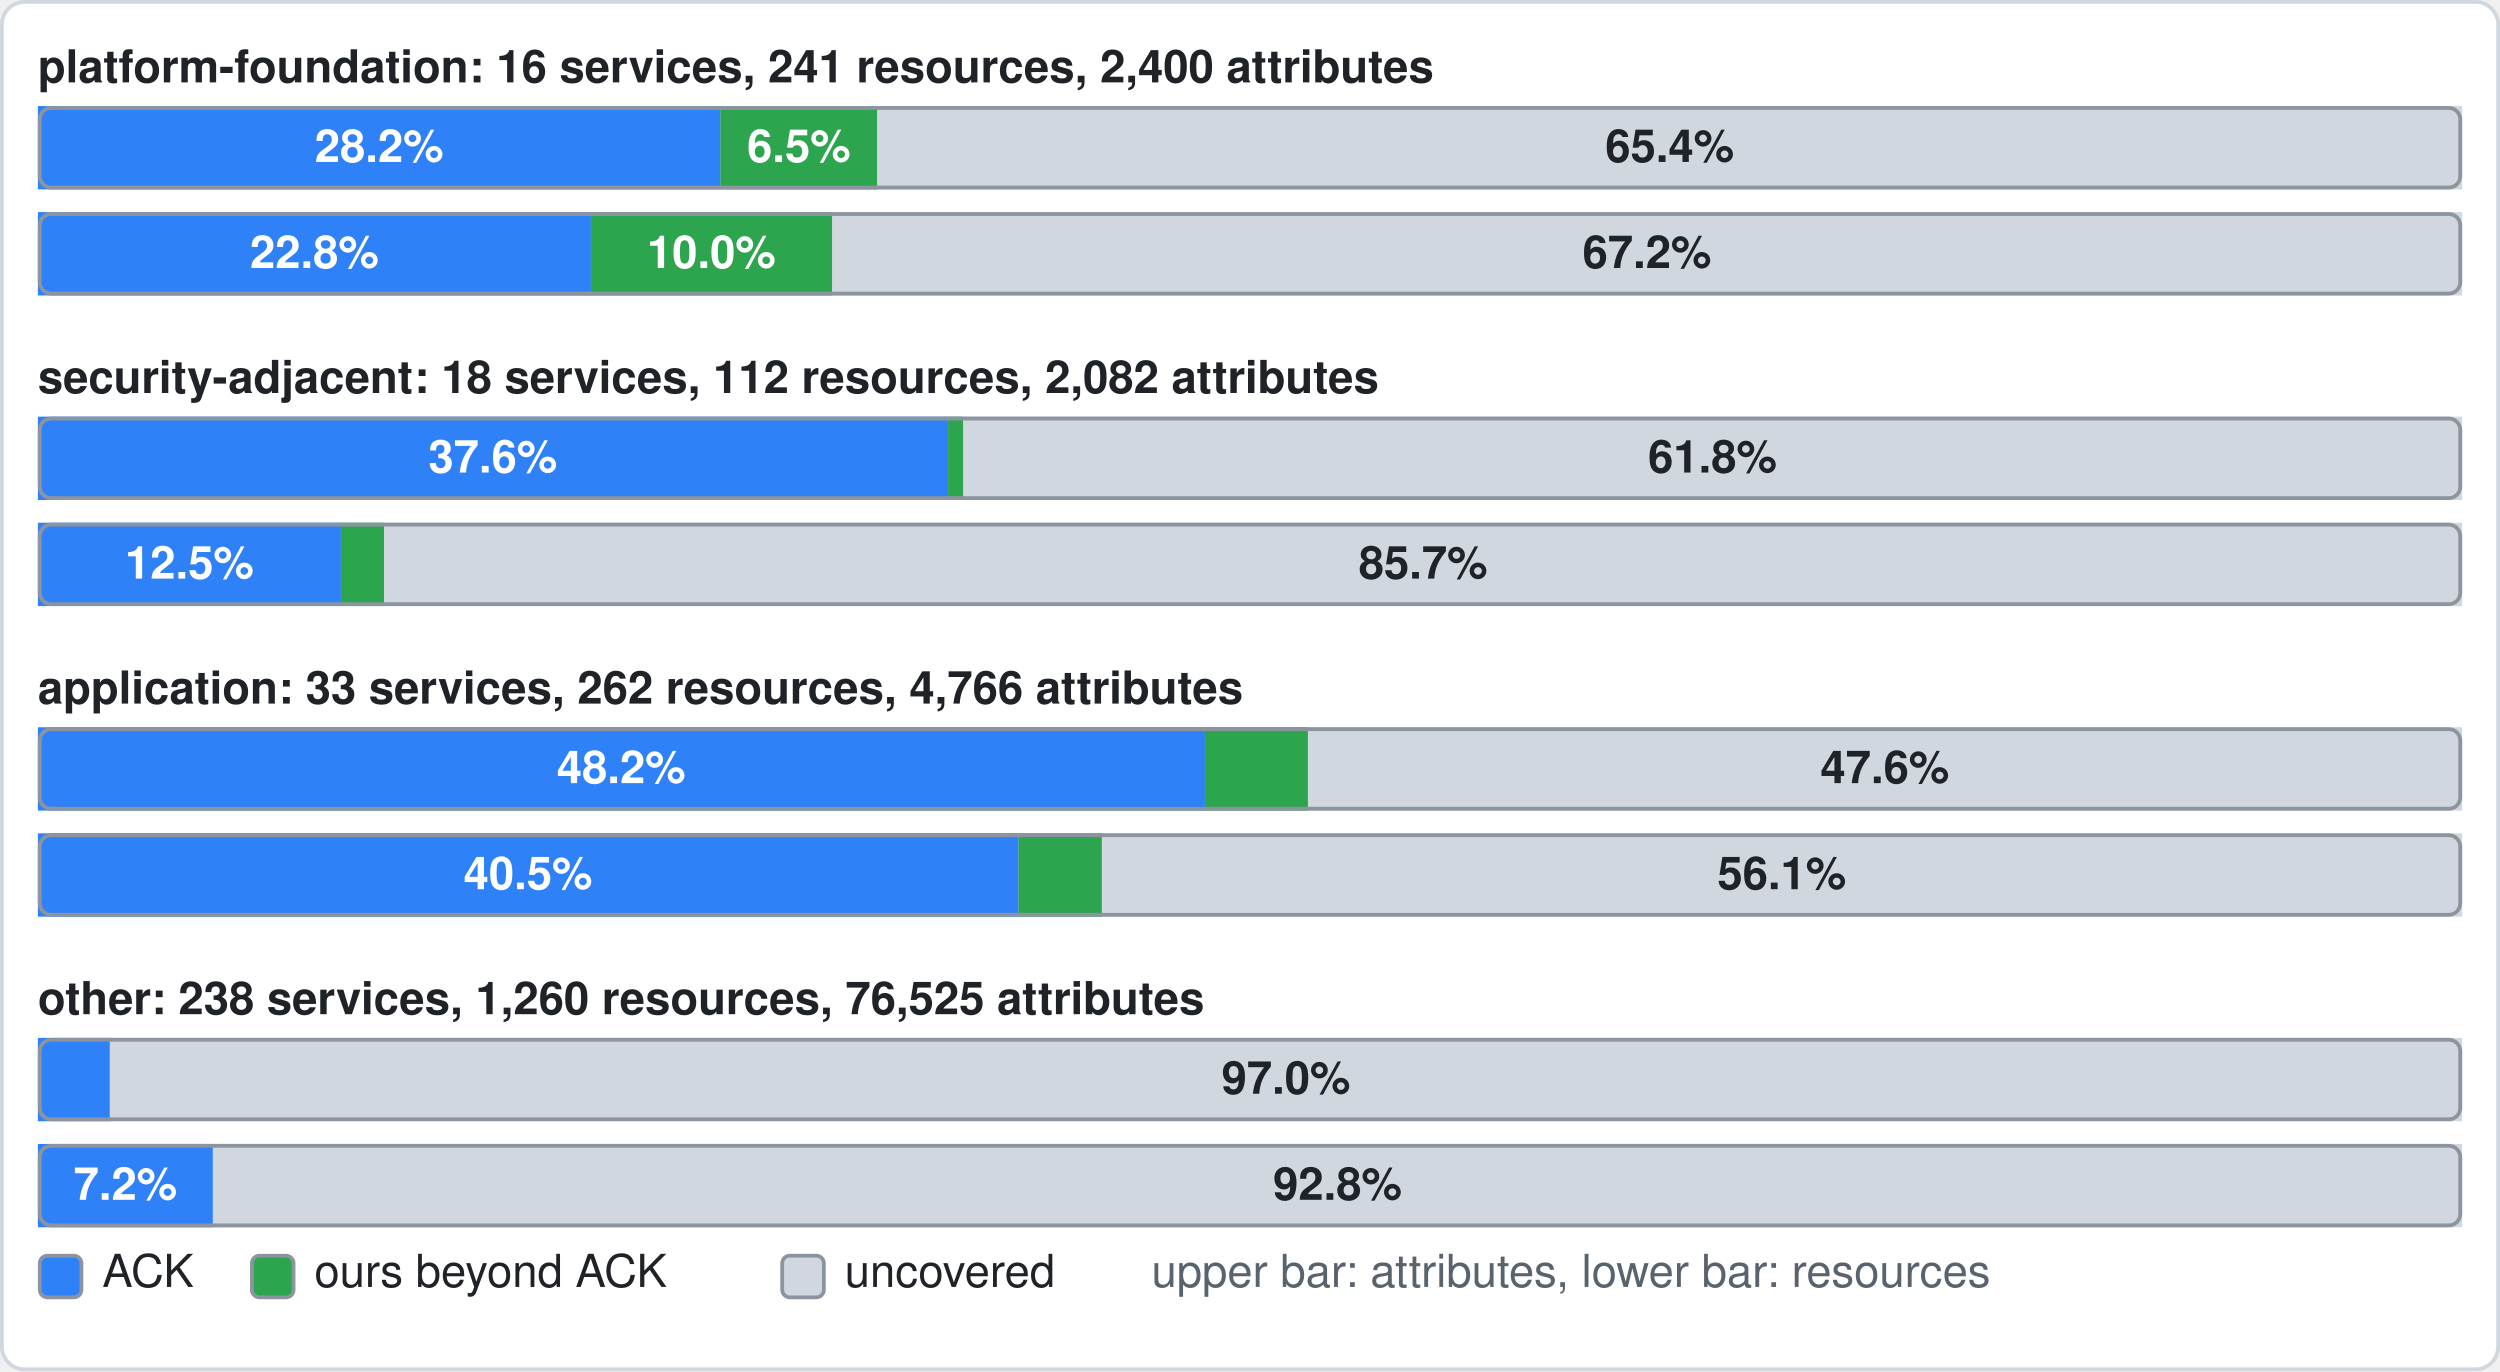
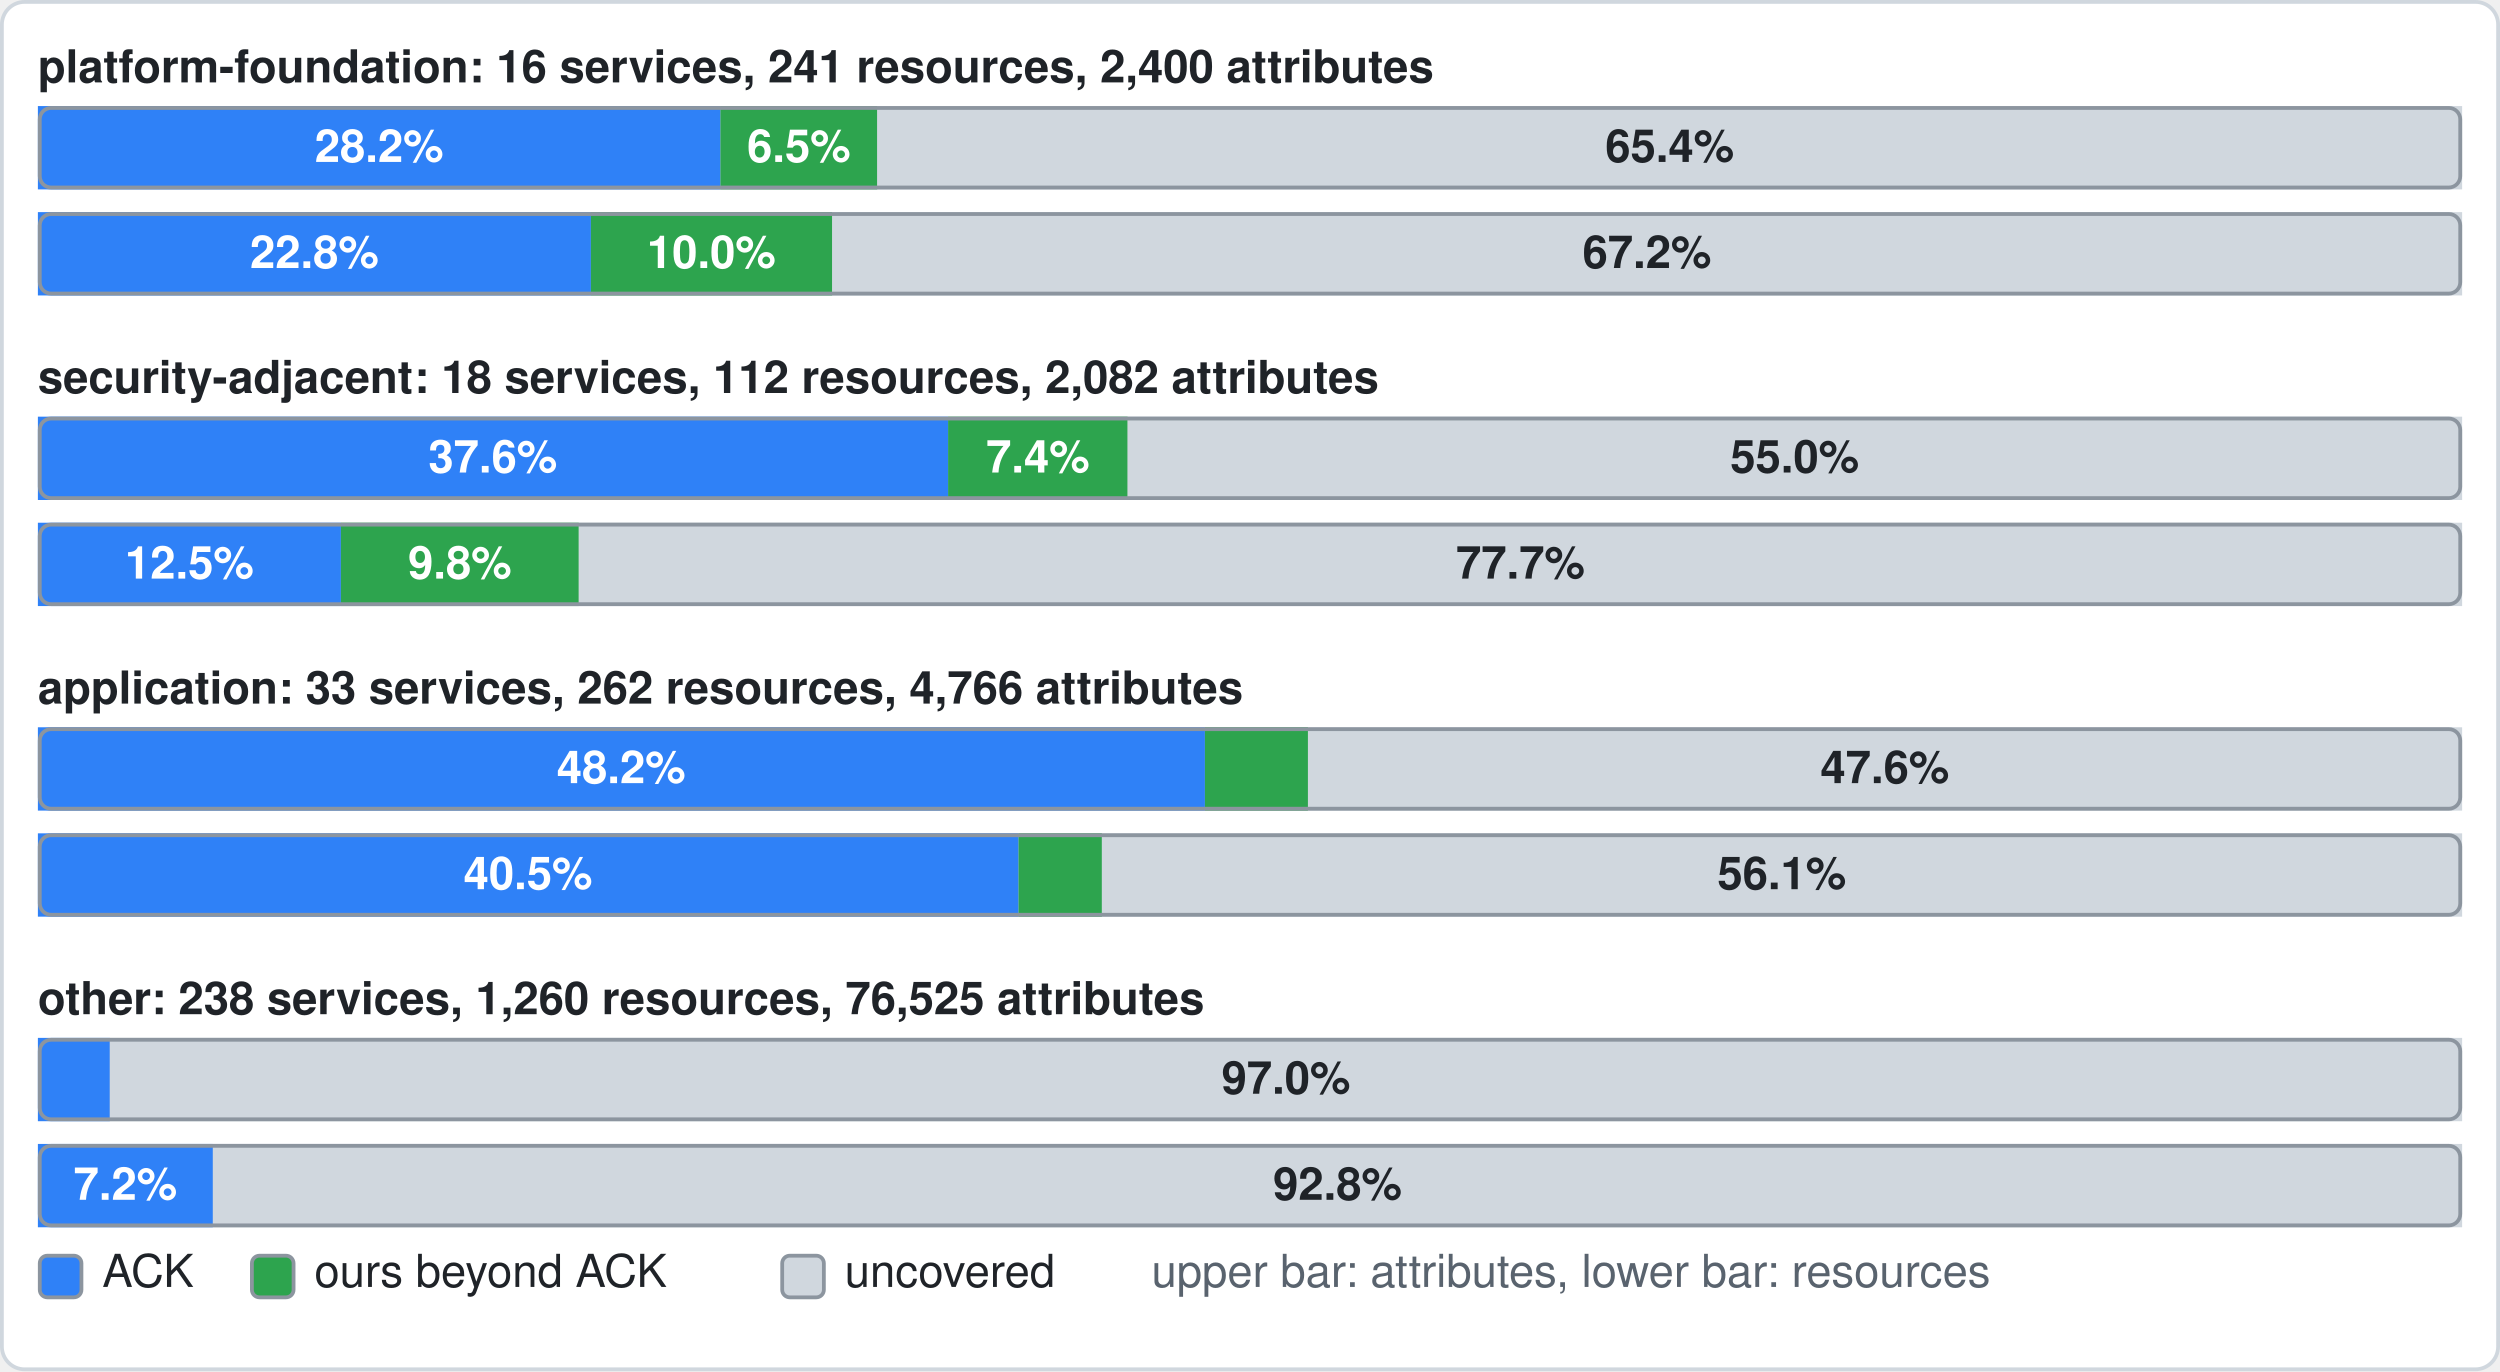
- <svg xmlns="http://www.w3.org/2000/svg" width="660" height="362" viewBox="0 0 660 362" role="img" aria-label="platform-foundation: attributes official 28.2%, ours beyond 6.5%, uncovered 65.4%; resources official 22.8%, ours beyond 10.0%, uncovered 67.2%. security-adjacent: attributes official 37.6%, ours beyond 0.6%, uncovered 61.8%; resources official 12.5%, ours beyond 1.8%, uncovered 85.7%. application: attributes official 48.2%, ours beyond 4.2%, uncovered 47.6%; resources official 40.5%, ours beyond 3.4%, uncovered 56.1%. other: attributes official 3.0%, ours beyond 0.0%, uncovered 97.0%; resources official 7.2%, ours beyond 0.0%, uncovered 92.8%">
+ <svg xmlns="http://www.w3.org/2000/svg" width="660" height="362" viewBox="0 0 660 362" role="img" aria-label="platform-foundation: attributes official 28.2%, ours beyond 6.5%, uncovered 65.4%; resources official 22.8%, ours beyond 10.0%, uncovered 67.2%. security-adjacent: attributes official 37.6%, ours beyond 7.4%, uncovered 55.0%; resources official 12.5%, ours beyond 9.8%, uncovered 77.7%. application: attributes official 48.2%, ours beyond 4.2%, uncovered 47.6%; resources official 40.5%, ours beyond 3.4%, uncovered 56.1%. other: attributes official 3.0%, ours beyond 0.0%, uncovered 97.0%; resources official 7.2%, ours beyond 0.0%, uncovered 92.8%">
  <rect x="0.5" y="0.5" width="659" height="361" rx="6" fill="#ffffff" stroke="#d0d7de" />
  <text x="10" y="19" font-family="-apple-system,BlinkMacSystemFont,'Segoe UI',Helvetica,Arial,sans-serif" font-size="12" font-weight="600" fill="#1f2328" dominant-baseline="central">platform-foundation: 16 services, 241 resources, 2,400 attributes</text>
  <rect x="10" y="28" width="640" height="22" rx="3" fill="#d0d7de" />
  <rect x="10" y="28" width="180.2" height="22" fill="#2f81f7" />
  <text x="100.1" y="40" font-family="-apple-system,BlinkMacSystemFont,'Segoe UI',Helvetica,Arial,sans-serif" font-size="12" font-weight="600" fill="#ffffff" text-anchor="middle" dominant-baseline="central">28.2%</text>
  <rect x="190.2" y="28" width="41.4" height="22" fill="#2da44e" />
  <text x="210.9" y="40" font-family="-apple-system,BlinkMacSystemFont,'Segoe UI',Helvetica,Arial,sans-serif" font-size="12" font-weight="600" fill="#ffffff" text-anchor="middle" dominant-baseline="central">6.5%</text>
  <rect x="231.6" y="28" width="418.4" height="22" fill="#d0d7de" />
  <text x="440.8" y="40" font-family="-apple-system,BlinkMacSystemFont,'Segoe UI',Helvetica,Arial,sans-serif" font-size="12" font-weight="600" fill="#1f2328" text-anchor="middle" dominant-baseline="central">65.4%</text>
  <rect x="10.5" y="28.5" width="639" height="21" rx="3" fill="none" stroke="#8c959f" />
  <rect x="10" y="56" width="640" height="22" rx="3" fill="#d0d7de" />
  <rect x="10" y="56" width="146" height="22" fill="#2f81f7" />
  <text x="83" y="68" font-family="-apple-system,BlinkMacSystemFont,'Segoe UI',Helvetica,Arial,sans-serif" font-size="12" font-weight="600" fill="#ffffff" text-anchor="middle" dominant-baseline="central">22.8%</text>
  <rect x="156" y="56" width="63.7" height="22" fill="#2da44e" />
  <text x="187.8" y="68" font-family="-apple-system,BlinkMacSystemFont,'Segoe UI',Helvetica,Arial,sans-serif" font-size="12" font-weight="600" fill="#ffffff" text-anchor="middle" dominant-baseline="central">10.0%</text>
  <rect x="219.7" y="56" width="430.3" height="22" fill="#d0d7de" />
  <text x="434.8" y="68" font-family="-apple-system,BlinkMacSystemFont,'Segoe UI',Helvetica,Arial,sans-serif" font-size="12" font-weight="600" fill="#1f2328" text-anchor="middle" dominant-baseline="central">67.2%</text>
  <rect x="10.5" y="56.5" width="639" height="21" rx="3" fill="none" stroke="#8c959f" />
  <text x="10" y="101" font-family="-apple-system,BlinkMacSystemFont,'Segoe UI',Helvetica,Arial,sans-serif" font-size="12" font-weight="600" fill="#1f2328" dominant-baseline="central">security-adjacent: 18 services, 112 resources, 2,082 attributes</text>
  <rect x="10" y="110" width="640" height="22" rx="3" fill="#d0d7de" />
  <rect x="10" y="110" width="240.3" height="22" fill="#2f81f7" />
  <text x="130.1" y="122" font-family="-apple-system,BlinkMacSystemFont,'Segoe UI',Helvetica,Arial,sans-serif" font-size="12" font-weight="600" fill="#ffffff" text-anchor="middle" dominant-baseline="central">37.6%</text>
-   <rect x="250.3" y="110" width="4" height="22" fill="#2da44e" />
-   <rect x="254.3" y="110" width="395.7" height="22" fill="#d0d7de" />
-   <text x="452.1" y="122" font-family="-apple-system,BlinkMacSystemFont,'Segoe UI',Helvetica,Arial,sans-serif" font-size="12" font-weight="600" fill="#1f2328" text-anchor="middle" dominant-baseline="central">61.8%</text>
+   <rect x="250.3" y="110" width="47.4" height="22" fill="#2da44e" />
+   <text x="274" y="122" font-family="-apple-system,BlinkMacSystemFont,'Segoe UI',Helvetica,Arial,sans-serif" font-size="12" font-weight="600" fill="#ffffff" text-anchor="middle" dominant-baseline="central">7.4%</text>
+   <rect x="297.7" y="110" width="352.3" height="22" fill="#d0d7de" />
+   <text x="473.8" y="122" font-family="-apple-system,BlinkMacSystemFont,'Segoe UI',Helvetica,Arial,sans-serif" font-size="12" font-weight="600" fill="#1f2328" text-anchor="middle" dominant-baseline="central">55.0%</text>
  <rect x="10.5" y="110.5" width="639" height="21" rx="3" fill="none" stroke="#8c959f" />
  <rect x="10" y="138" width="640" height="22" rx="3" fill="#d0d7de" />
  <rect x="10" y="138" width="80" height="22" fill="#2f81f7" />
  <text x="50" y="150" font-family="-apple-system,BlinkMacSystemFont,'Segoe UI',Helvetica,Arial,sans-serif" font-size="12" font-weight="600" fill="#ffffff" text-anchor="middle" dominant-baseline="central">12.5%</text>
-   <rect x="90" y="138" width="11.4" height="22" fill="#2da44e" />
-   <rect x="101.4" y="138" width="548.6" height="22" fill="#d0d7de" />
-   <text x="375.7" y="150" font-family="-apple-system,BlinkMacSystemFont,'Segoe UI',Helvetica,Arial,sans-serif" font-size="12" font-weight="600" fill="#1f2328" text-anchor="middle" dominant-baseline="central">85.7%</text>
+   <rect x="90" y="138" width="62.8" height="22" fill="#2da44e" />
+   <text x="121.4" y="150" font-family="-apple-system,BlinkMacSystemFont,'Segoe UI',Helvetica,Arial,sans-serif" font-size="12" font-weight="600" fill="#ffffff" text-anchor="middle" dominant-baseline="central">9.8%</text>
+   <rect x="152.8" y="138" width="497.2" height="22" fill="#d0d7de" />
+   <text x="401.4" y="150" font-family="-apple-system,BlinkMacSystemFont,'Segoe UI',Helvetica,Arial,sans-serif" font-size="12" font-weight="600" fill="#1f2328" text-anchor="middle" dominant-baseline="central">77.7%</text>
  <rect x="10.5" y="138.5" width="639" height="21" rx="3" fill="none" stroke="#8c959f" />
  <text x="10" y="183" font-family="-apple-system,BlinkMacSystemFont,'Segoe UI',Helvetica,Arial,sans-serif" font-size="12" font-weight="600" fill="#1f2328" dominant-baseline="central">application: 33 services, 262 resources, 4,766 attributes</text>
  <rect x="10" y="192" width="640" height="22" rx="3" fill="#d0d7de" />
  <rect x="10" y="192" width="308.1" height="22" fill="#2f81f7" />
  <text x="164" y="204" font-family="-apple-system,BlinkMacSystemFont,'Segoe UI',Helvetica,Arial,sans-serif" font-size="12" font-weight="600" fill="#ffffff" text-anchor="middle" dominant-baseline="central">48.2%</text>
  <rect x="318.1" y="192" width="27.2" height="22" fill="#2da44e" />
  <rect x="345.3" y="192" width="304.7" height="22" fill="#d0d7de" />
  <text x="497.6" y="204" font-family="-apple-system,BlinkMacSystemFont,'Segoe UI',Helvetica,Arial,sans-serif" font-size="12" font-weight="600" fill="#1f2328" text-anchor="middle" dominant-baseline="central">47.6%</text>
  <rect x="10.5" y="192.5" width="639" height="21" rx="3" fill="none" stroke="#8c959f" />
  <rect x="10" y="220" width="640" height="22" rx="3" fill="#d0d7de" />
  <rect x="10" y="220" width="258.9" height="22" fill="#2f81f7" />
  <text x="139.4" y="232" font-family="-apple-system,BlinkMacSystemFont,'Segoe UI',Helvetica,Arial,sans-serif" font-size="12" font-weight="600" fill="#ffffff" text-anchor="middle" dominant-baseline="central">40.5%</text>
  <rect x="268.9" y="220" width="22" height="22" fill="#2da44e" />
  <rect x="290.9" y="220" width="359.1" height="22" fill="#d0d7de" />
  <text x="470.4" y="232" font-family="-apple-system,BlinkMacSystemFont,'Segoe UI',Helvetica,Arial,sans-serif" font-size="12" font-weight="600" fill="#1f2328" text-anchor="middle" dominant-baseline="central">56.1%</text>
  <rect x="10.5" y="220.5" width="639" height="21" rx="3" fill="none" stroke="#8c959f" />
  <text x="10" y="265" font-family="-apple-system,BlinkMacSystemFont,'Segoe UI',Helvetica,Arial,sans-serif" font-size="12" font-weight="600" fill="#1f2328" dominant-baseline="central">other: 238 services, 1,260 resources, 76,525 attributes</text>
  <rect x="10" y="274" width="640" height="22" rx="3" fill="#d0d7de" />
  <rect x="10" y="274" width="19" height="22" fill="#2f81f7" />
  <rect x="29" y="274" width="621" height="22" fill="#d0d7de" />
  <text x="339.5" y="286" font-family="-apple-system,BlinkMacSystemFont,'Segoe UI',Helvetica,Arial,sans-serif" font-size="12" font-weight="600" fill="#1f2328" text-anchor="middle" dominant-baseline="central">97.0%</text>
  <rect x="10.5" y="274.5" width="639" height="21" rx="3" fill="none" stroke="#8c959f" />
  <rect x="10" y="302" width="640" height="22" rx="3" fill="#d0d7de" />
  <rect x="10" y="302" width="46.2" height="22" fill="#2f81f7" />
  <text x="33.1" y="314" font-family="-apple-system,BlinkMacSystemFont,'Segoe UI',Helvetica,Arial,sans-serif" font-size="12" font-weight="600" fill="#ffffff" text-anchor="middle" dominant-baseline="central">7.2%</text>
  <rect x="56.2" y="302" width="593.8" height="22" fill="#d0d7de" />
  <text x="353.1" y="314" font-family="-apple-system,BlinkMacSystemFont,'Segoe UI',Helvetica,Arial,sans-serif" font-size="12" font-weight="600" fill="#1f2328" text-anchor="middle" dominant-baseline="central">92.8%</text>
  <rect x="10.5" y="302.5" width="639" height="21" rx="3" fill="none" stroke="#8c959f" />
  <rect x="10.5" y="331.5" width="11" height="11" rx="2" fill="#2f81f7" stroke="#8c959f" />
  <text x="27" y="337" font-family="-apple-system,BlinkMacSystemFont,'Segoe UI',Helvetica,Arial,sans-serif" font-size="12" fill="#1f2328" dominant-baseline="central">ACK</text>
  <rect x="66.5" y="331.5" width="11" height="11" rx="2" fill="#2da44e" stroke="#8c959f" />
  <text x="83" y="337" font-family="-apple-system,BlinkMacSystemFont,'Segoe UI',Helvetica,Arial,sans-serif" font-size="12" fill="#1f2328" dominant-baseline="central">ours beyond ACK</text>
  <rect x="206.5" y="331.5" width="11" height="11" rx="2" fill="#d0d7de" stroke="#8c959f" />
  <text x="223" y="337" font-family="-apple-system,BlinkMacSystemFont,'Segoe UI',Helvetica,Arial,sans-serif" font-size="12" fill="#1f2328" dominant-baseline="central">uncovered</text>
  <text x="304" y="337" font-family="-apple-system,BlinkMacSystemFont,'Segoe UI',Helvetica,Arial,sans-serif" font-size="12" fill="#59636e" dominant-baseline="central">upper bar: attributes, lower bar: resources</text>
</svg>
